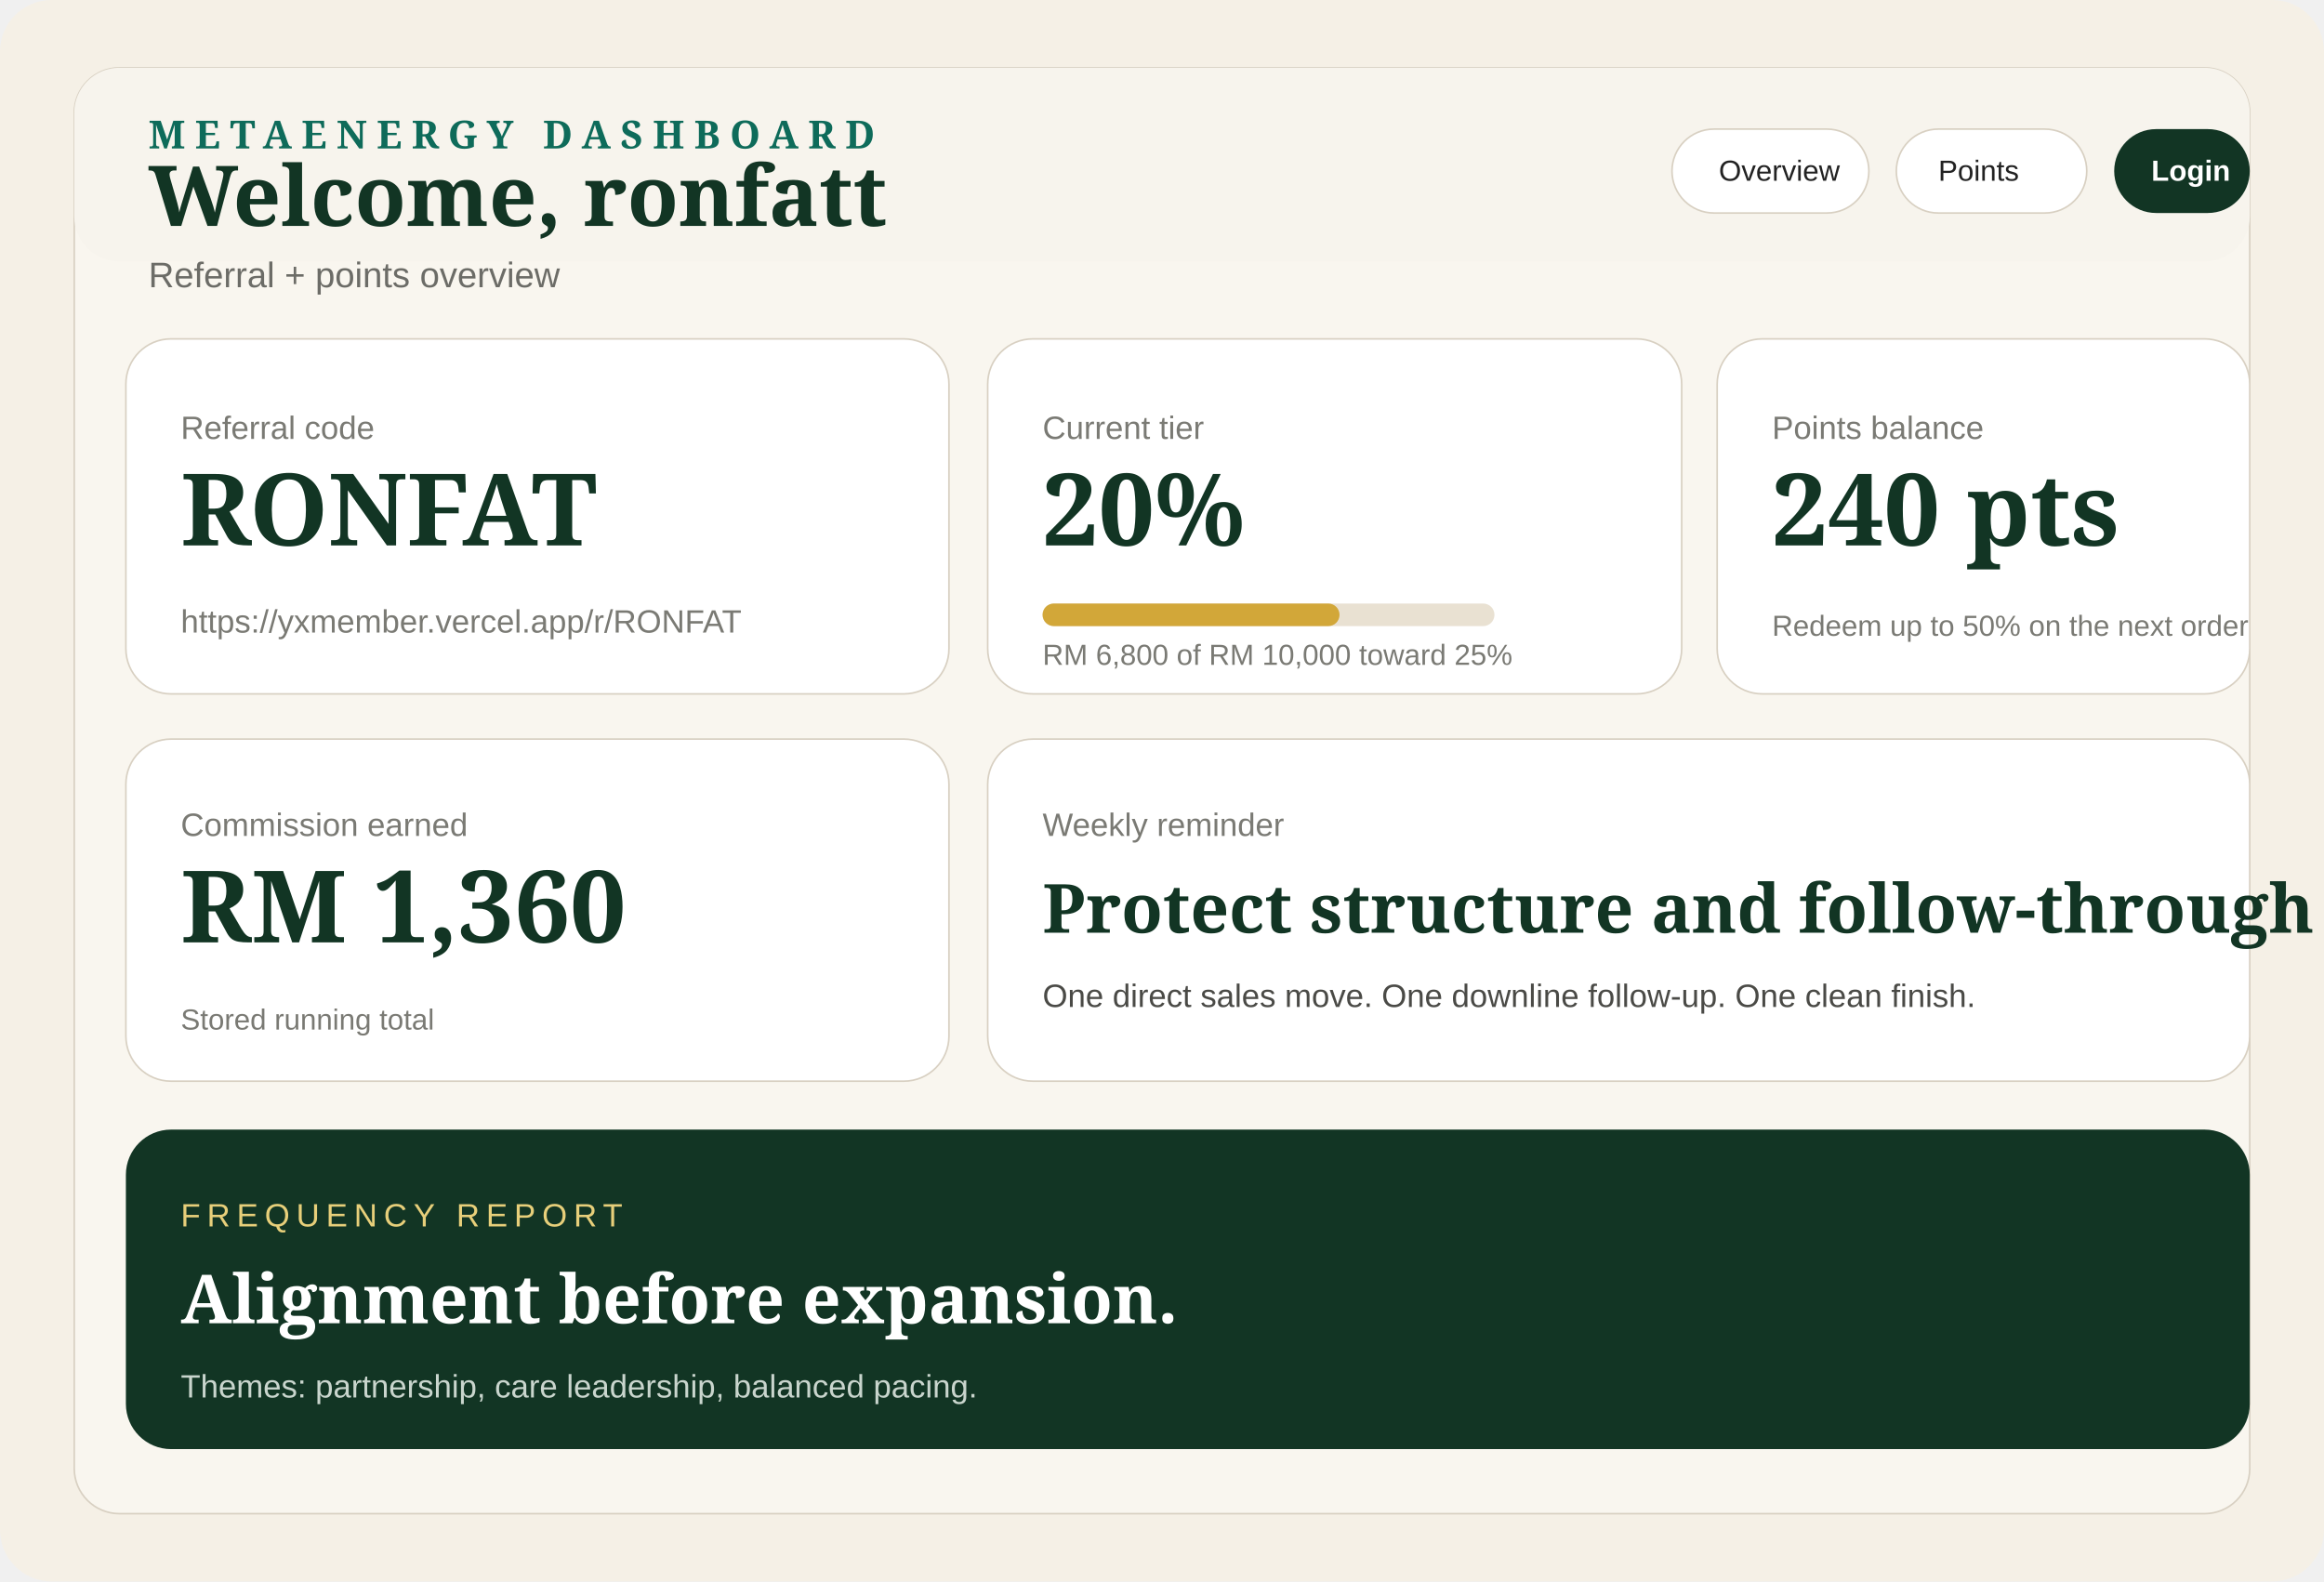
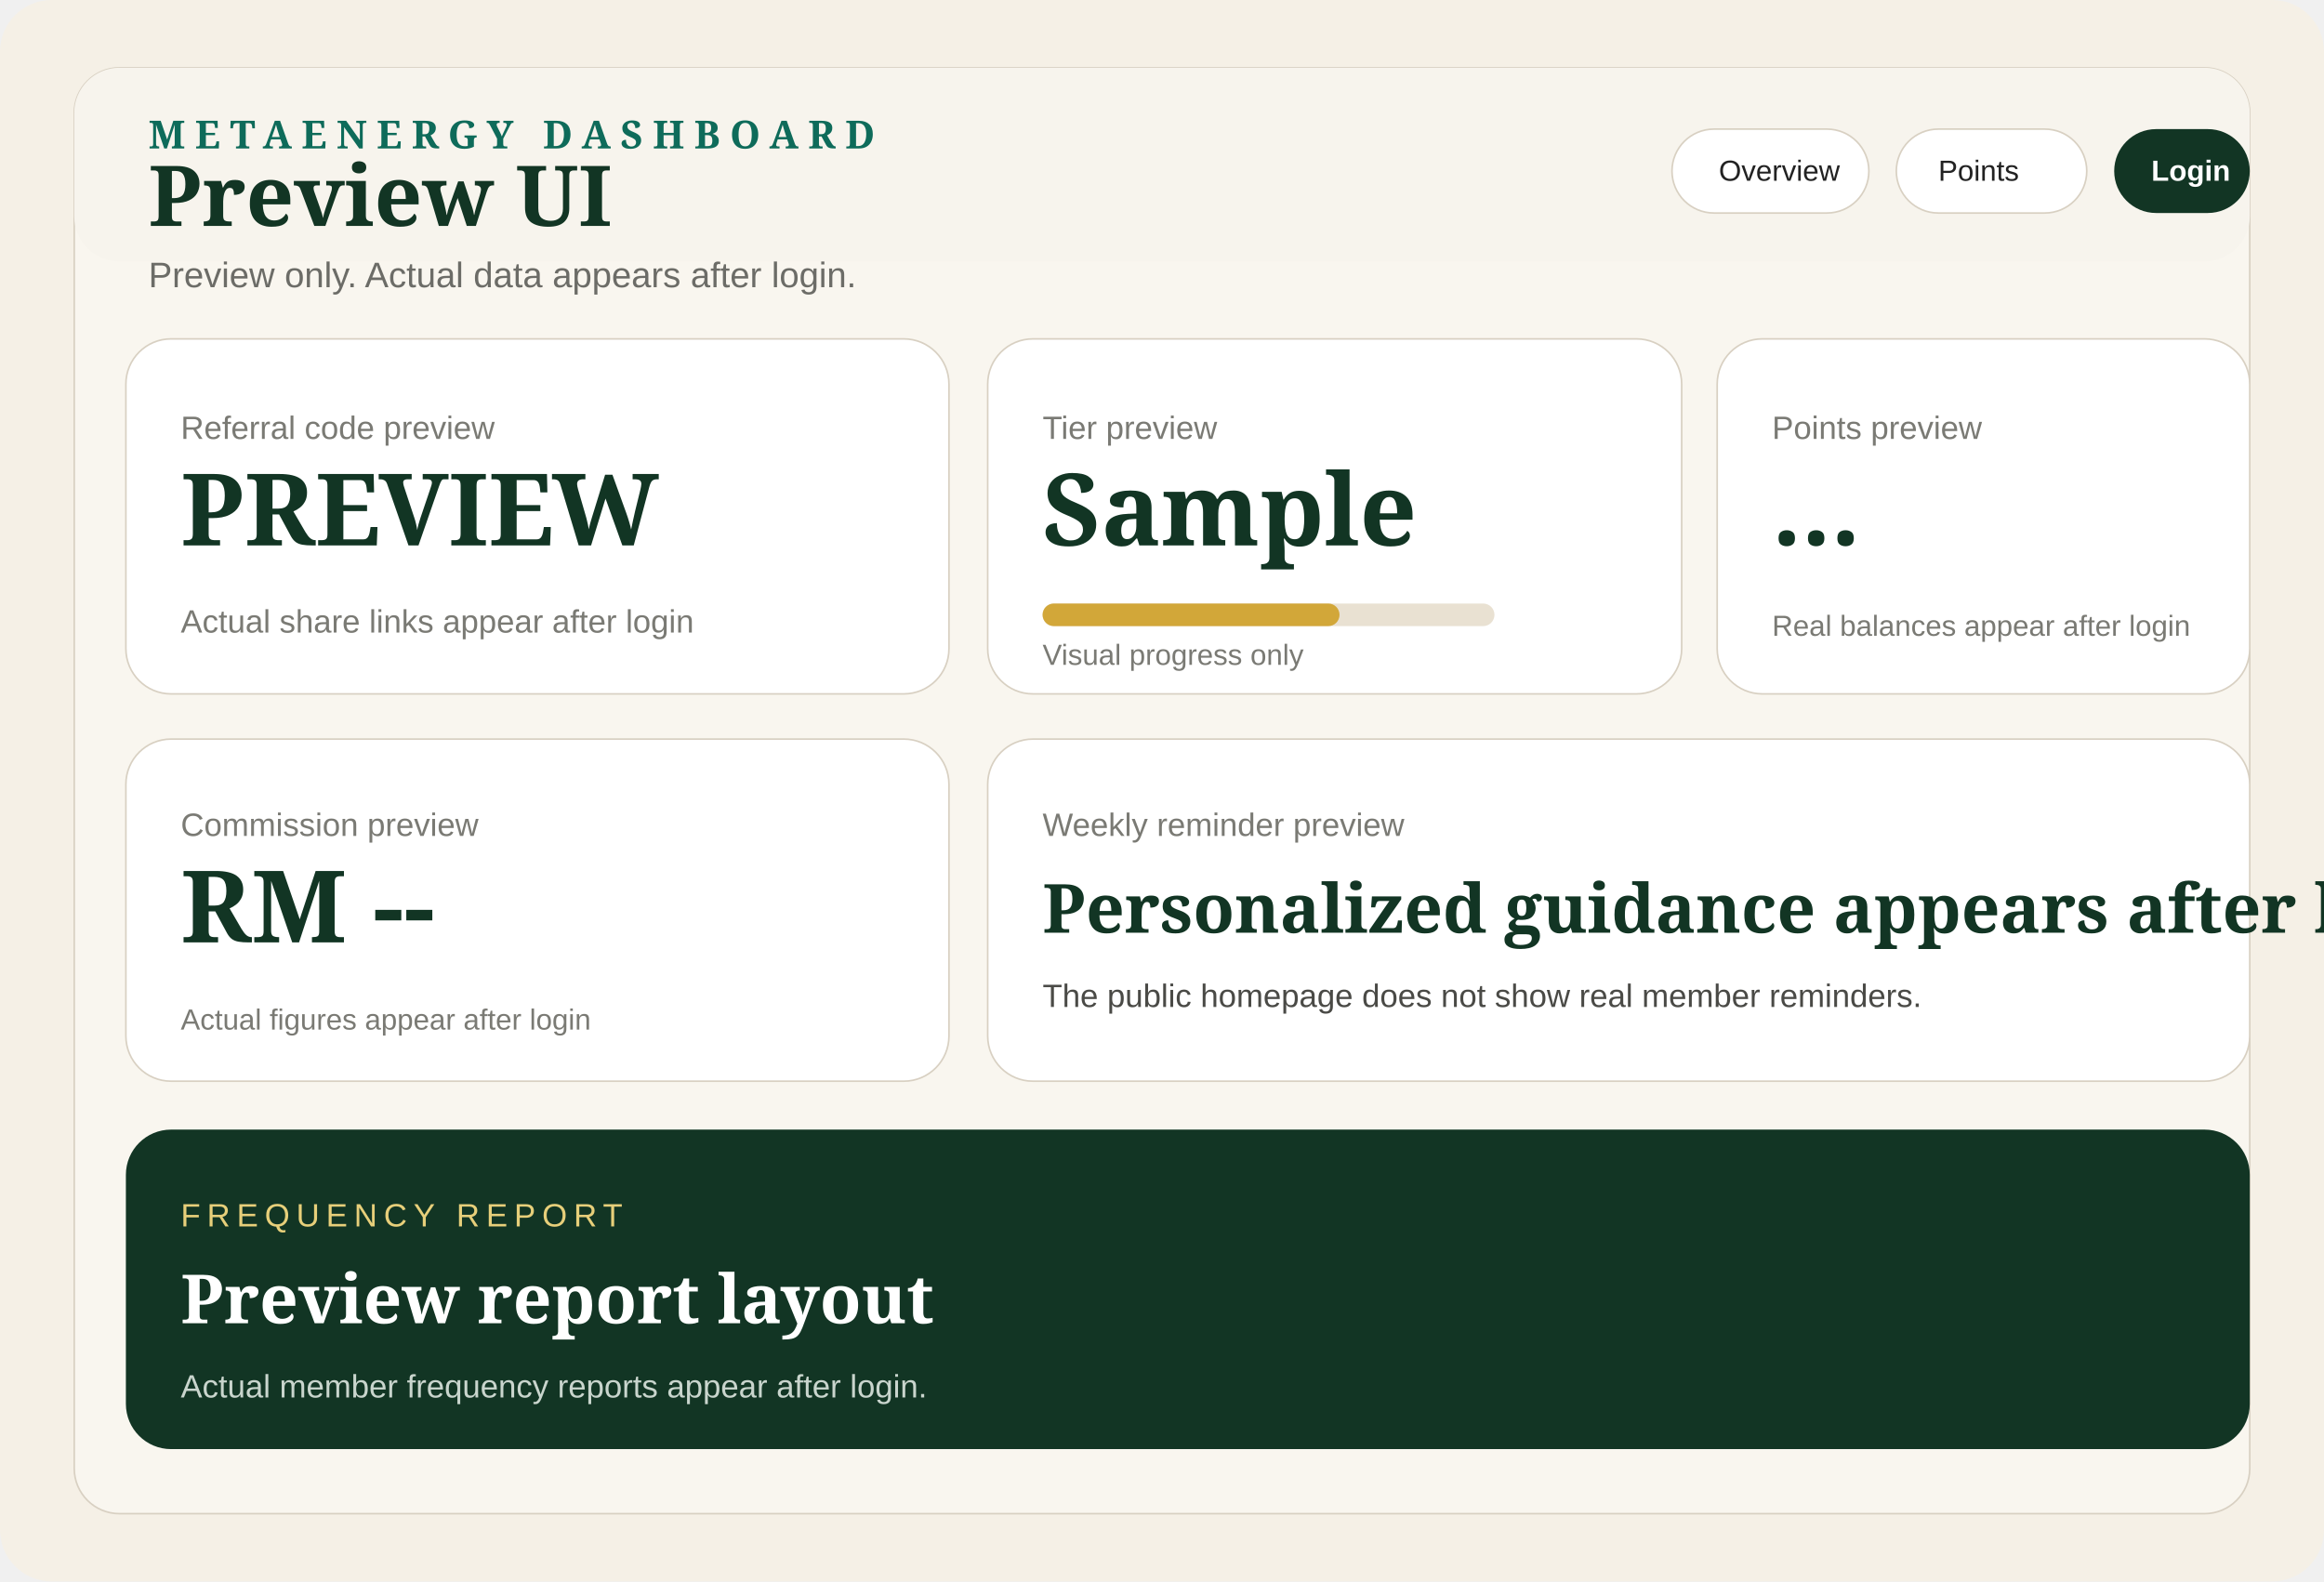
<svg xmlns="http://www.w3.org/2000/svg" width="1440" height="980" viewBox="0 0 1440 980" fill="none">
  <rect width="1440" height="980" rx="32" fill="#F5F0E6" />
  <rect x="46" y="42" width="1348" height="896" rx="28" fill="#F9F6EF" stroke="#D8D0C2" />
  <rect x="46" y="42" width="1348" height="120" rx="28" fill="#F7F4ED" />
  <text x="92" y="92" fill="#0E6B5A" font-family="Georgia, serif" font-size="24" font-weight="700" letter-spacing="6">METAENERGY DASHBOARD</text>
-   <text x="92" y="140" fill="#123524" font-family="Georgia, serif" font-size="52" font-weight="700">Welcome, ronfatt</text>
-   <text x="92" y="178" fill="#6C6C67" font-family="Arial, sans-serif" font-size="22">Referral + points overview</text>
+   <text x="92" y="140" fill="#123524" font-family="Georgia, serif" font-size="52" font-weight="700">Preview UI</text>
+   <text x="92" y="178" fill="#6C6C67" font-family="Arial, sans-serif" font-size="22">Preview only. Actual data appears after login.</text>
  <rect x="1036" y="80" width="122" height="52" rx="26" fill="#FFFFFF" stroke="#D8D0C2" />
  <text x="1065" y="112" fill="#222222" font-family="Arial, sans-serif" font-size="18">Overview</text>
  <rect x="1175" y="80" width="118" height="52" rx="26" fill="#FFFFFF" stroke="#D8D0C2" />
  <text x="1201" y="112" fill="#222222" font-family="Arial, sans-serif" font-size="18">Points</text>
  <rect x="1310" y="80" width="84" height="52" rx="26" fill="#123524" />
  <text x="1333" y="112" fill="#FFFFFF" font-family="Arial, sans-serif" font-size="18" font-weight="700">Login</text>
  <rect x="78" y="210" width="510" height="220" rx="28" fill="#FFFFFF" stroke="#D8D0C2" />
-   <text x="112" y="272" fill="#7A7A74" font-family="Arial, sans-serif" font-size="20">Referral code</text>
-   <text x="112" y="338" fill="#123524" font-family="Georgia, serif" font-size="62" font-weight="700">RONFAT</text>
-   <text x="112" y="392" fill="#7A7A74" font-family="Arial, sans-serif" font-size="20">https://yxmember.vercel.app/r/RONFAT</text>
+   <text x="112" y="272" fill="#7A7A74" font-family="Arial, sans-serif" font-size="20">Referral code preview</text>
+   <text x="112" y="338" fill="#123524" font-family="Georgia, serif" font-size="62" font-weight="700">PREVIEW</text>
+   <text x="112" y="392" fill="#7A7A74" font-family="Arial, sans-serif" font-size="20">Actual share links appear after login</text>
  <rect x="612" y="210" width="430" height="220" rx="28" fill="#FFFFFF" stroke="#D8D0C2" />
-   <text x="646" y="272" fill="#7A7A74" font-family="Arial, sans-serif" font-size="20">Current tier</text>
-   <text x="646" y="338" fill="#123524" font-family="Georgia, serif" font-size="62" font-weight="700">20%</text>
+   <text x="646" y="272" fill="#7A7A74" font-family="Arial, sans-serif" font-size="20">Tier preview</text>
+   <text x="646" y="338" fill="#123524" font-family="Georgia, serif" font-size="62" font-weight="700">Sample</text>
  <rect x="646" y="374" width="280" height="14" rx="7" fill="#E9E1D2" />
  <rect x="646" y="374" width="184" height="14" rx="7" fill="#D2A739" />
-   <text x="646" y="412" fill="#7A7A74" font-family="Arial, sans-serif" font-size="18">RM 6,800 of RM 10,000 toward 25%</text>
+   <text x="646" y="412" fill="#7A7A74" font-family="Arial, sans-serif" font-size="18">Visual progress only</text>
  <rect x="1064" y="210" width="330" height="220" rx="28" fill="#FFFFFF" stroke="#D8D0C2" />
-   <text x="1098" y="272" fill="#7A7A74" font-family="Arial, sans-serif" font-size="20">Points balance</text>
-   <text x="1098" y="338" fill="#123524" font-family="Georgia, serif" font-size="62" font-weight="700">240 pts</text>
-   <text x="1098" y="394" fill="#7A7A74" font-family="Arial, sans-serif" font-size="18">Redeem up to 50% on the next order</text>
+   <text x="1098" y="272" fill="#7A7A74" font-family="Arial, sans-serif" font-size="20">Points preview</text>
+   <text x="1098" y="338" fill="#123524" font-family="Georgia, serif" font-size="62" font-weight="700">...</text>
+   <text x="1098" y="394" fill="#7A7A74" font-family="Arial, sans-serif" font-size="18">Real balances appear after login</text>
  <rect x="78" y="458" width="510" height="212" rx="28" fill="#FFFFFF" stroke="#D8D0C2" />
-   <text x="112" y="518" fill="#7A7A74" font-family="Arial, sans-serif" font-size="20">Commission earned</text>
-   <text x="112" y="584" fill="#123524" font-family="Georgia, serif" font-size="62" font-weight="700">RM 1,360</text>
-   <text x="112" y="638" fill="#7A7A74" font-family="Arial, sans-serif" font-size="18">Stored running total</text>
+   <text x="112" y="518" fill="#7A7A74" font-family="Arial, sans-serif" font-size="20">Commission preview</text>
+   <text x="112" y="584" fill="#123524" font-family="Georgia, serif" font-size="62" font-weight="700">RM --</text>
+   <text x="112" y="638" fill="#7A7A74" font-family="Arial, sans-serif" font-size="18">Actual figures appear after login</text>
  <rect x="612" y="458" width="782" height="212" rx="28" fill="#FFFFFF" stroke="#D8D0C2" />
-   <text x="646" y="518" fill="#7A7A74" font-family="Arial, sans-serif" font-size="20">Weekly reminder</text>
-   <text x="646" y="578" fill="#123524" font-family="Georgia, serif" font-size="42" font-weight="700">Protect structure and follow-through</text>
-   <text x="646" y="624" fill="#4A4A46" font-family="Arial, sans-serif" font-size="20">One direct sales move. One downline follow-up. One clean finish.</text>
+   <text x="646" y="518" fill="#7A7A74" font-family="Arial, sans-serif" font-size="20">Weekly reminder preview</text>
+   <text x="646" y="578" fill="#123524" font-family="Georgia, serif" font-size="42" font-weight="700">Personalized guidance appears after login</text>
+   <text x="646" y="624" fill="#4A4A46" font-family="Arial, sans-serif" font-size="20">The public homepage does not show real member reminders.</text>
  <rect x="78" y="700" width="1316" height="198" rx="28" fill="#123524" />
  <text x="112" y="760" fill="#E7CF7A" font-family="Arial, sans-serif" font-size="20" letter-spacing="4">FREQUENCY REPORT</text>
-   <text x="112" y="820" fill="#FFFFFF" font-family="Georgia, serif" font-size="42" font-weight="700">Alignment before expansion.</text>
-   <text x="112" y="866" fill="#C9D5CD" font-family="Arial, sans-serif" font-size="20">Themes: partnership, care leadership, balanced pacing.</text>
+   <text x="112" y="820" fill="#FFFFFF" font-family="Georgia, serif" font-size="42" font-weight="700">Preview report layout</text>
+   <text x="112" y="866" fill="#C9D5CD" font-family="Arial, sans-serif" font-size="20">Actual member frequency reports appear after login.</text>
</svg>
